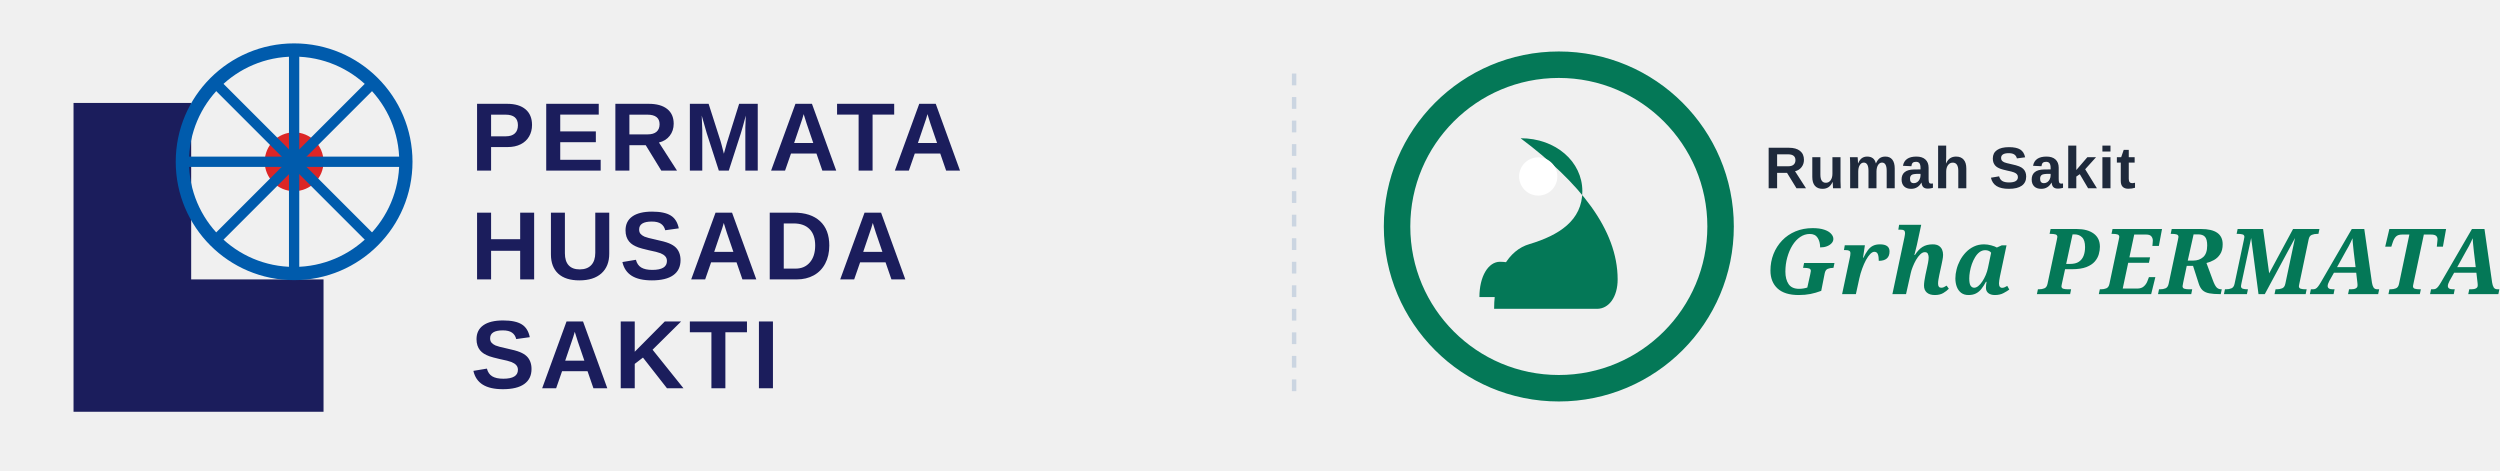
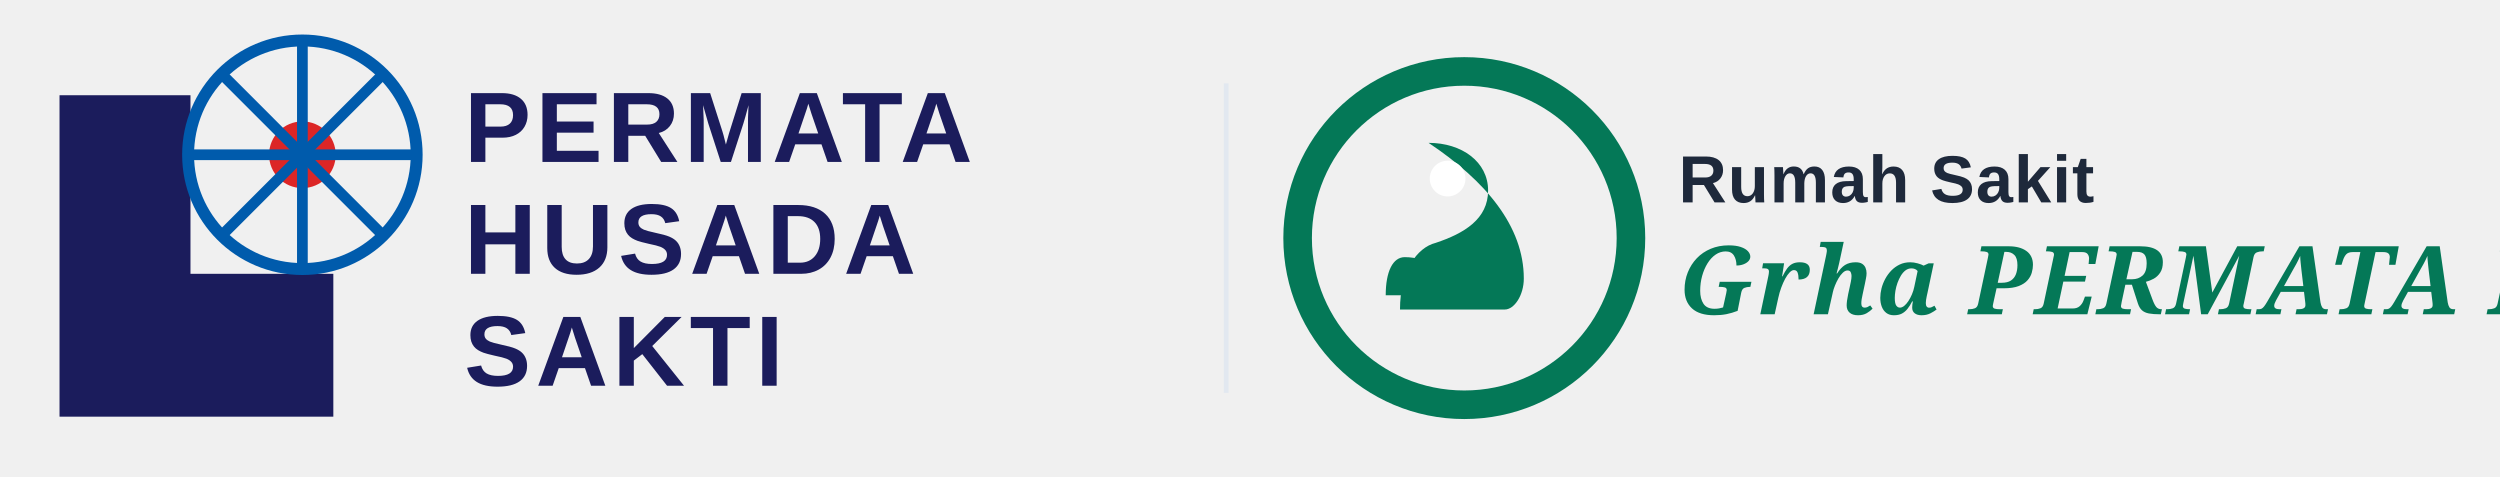
- <svg xmlns="http://www.w3.org/2000/svg" viewBox="0 0 850 160" width="100%" height="100%">
+ <svg xmlns="http://www.w3.org/2000/svg" viewBox="0 0 1050 200" width="100%" height="100%">
  <g id="logo-phs" transform="translate(15, 10)">
-     <path d="M 10 25 L 50 25 L 50 85 L 95 85 L 95 130 L 10 130 Z" fill="#1b1d5c" />
-     <circle cx="85" cy="45" r="38" fill="none" stroke="#005bac" stroke-width="4.5" />
-     <circle cx="85" cy="45" r="10" fill="#dc2626" />
-     <line x1="85" y1="7" x2="85" y2="83" stroke="#005bac" stroke-width="3.5" />
-     <line x1="47" y1="45" x2="123" y2="45" stroke="#005bac" stroke-width="3.5" />
-     <line x1="58" y1="18" x2="112" y2="72" stroke="#005bac" stroke-width="3.5" />
-     <line x1="58" y1="72" x2="112" y2="18" stroke="#005bac" stroke-width="3.5" />
-     <g font-family="'Plus Jakarta Sans', Arial, sans-serif" font-weight="900" fill="#1b1d5c" font-size="33" letter-spacing="1.5">
-       <text x="145" y="48">PERMATA</text>
-       <text x="145" y="85">HUSADA</text>
-       <text x="145" y="122">SAKTI</text>
+     <path d="M 10 30 L 65 30 L 65 105 L 125 105 L 125 165 L 10 165 Z" fill="#1b1c5c" />
+     <circle cx="112" cy="55" r="48" fill="none" stroke="#005bac" stroke-width="5" />
+     <circle cx="112" cy="55" r="14" fill="#dc2626" />
+     <line x1="112" y1="7" x2="112" y2="103" stroke="#005bac" stroke-width="4.5" />
+     <line x1="64" y1="55" x2="160" y2="55" stroke="#005bac" stroke-width="4.5" />
+     <line x1="78" y1="21" x2="146" y2="89" stroke="#005bac" stroke-width="4.5" />
+     <line x1="78" y1="89" x2="146" y2="21" stroke="#005bac" stroke-width="4.5" />
+     <g font-family="'Plus Jakarta Sans', Arial, sans-serif" font-weight="900" fill="#1b1c5c" font-size="42" letter-spacing="2">
+       <text x="180" y="58">PERMATA</text>
+       <text x="180" y="105">HUSADA</text>
+       <text x="180" y="152">SAKTI</text>
    </g>
  </g>
-   <line x1="440" y1="25" x2="440" y2="135" stroke="#cbd5e1" stroke-width="1.5" stroke-dasharray="4" />
-   <g id="logo-rpi" transform="translate(465, 12)">
-     <circle cx="65" cy="65" r="55" fill="none" stroke="#047857" stroke-width="9" />
-     <path d="M 52 35 C 64 35 73 43 73 53 C 73 63 65 68 55 71 C 48 73 43 81 43 93 L 78 93 C 82 93 85 89 85 83 C 85 66 72 50 52 35 Z" fill="#047857" />
-     <circle cx="58" cy="48" r="6.5" fill="#ffffff" />
-     <path d="M 45 77 C 52 77 58 82 58 89 L 38 89 C 38 82 41 77 45 77 Z" fill="#047857" />
-     <text x="135" y="52" font-family="'Plus Jakarta Sans', Arial, sans-serif" font-weight="600" font-size="20" fill="#1e293b" letter-spacing="0.5">Rumah Sakit</text>
-     <text x="135" y="88" font-family="'Plus Jakarta Sans', Georgia, serif" font-weight="900" font-style="italic" font-size="31" fill="#047857" letter-spacing="0.5">Grha PERMATA IBU</text>
+   <line x1="515" y1="35" x2="515" y2="165" stroke="#e2e8f0" stroke-width="2" />
+   <g id="logo-rpi" transform="translate(540, 10)">
+     <circle cx="75" cy="90" r="70" fill="none" stroke="#047857" stroke-width="12" />
+     <path d="M 60 50 C 74 50 85 58 85 70 C 85 82 75 88 63 92 C 55 94 48 104 48 120 L 92 120 C 96 120 100 114 100 107 C 100 85 84 66 60 50 Z" fill="#047857" />
+     <circle cx="68" cy="65" r="7.5" fill="#ffffff" />
+     <path d="M 50 98 C 60 98 68 104 68 114 L 42 114 C 42 104 45 98 50 98 Z" fill="#047857" />
+     <text x="165" y="75" font-family="'Plus Jakarta Sans', Arial, sans-serif" font-weight="600" font-size="28" fill="#1e293b" letter-spacing="0.5">Rumah Sakit</text>
+     <text x="165" y="122" font-family="'Plus Jakarta Sans', Georgia, serif" font-weight="900" font-style="italic" font-size="40" fill="#047857" letter-spacing="1">Grha PERMATA IBU</text>
  </g>
</svg>
